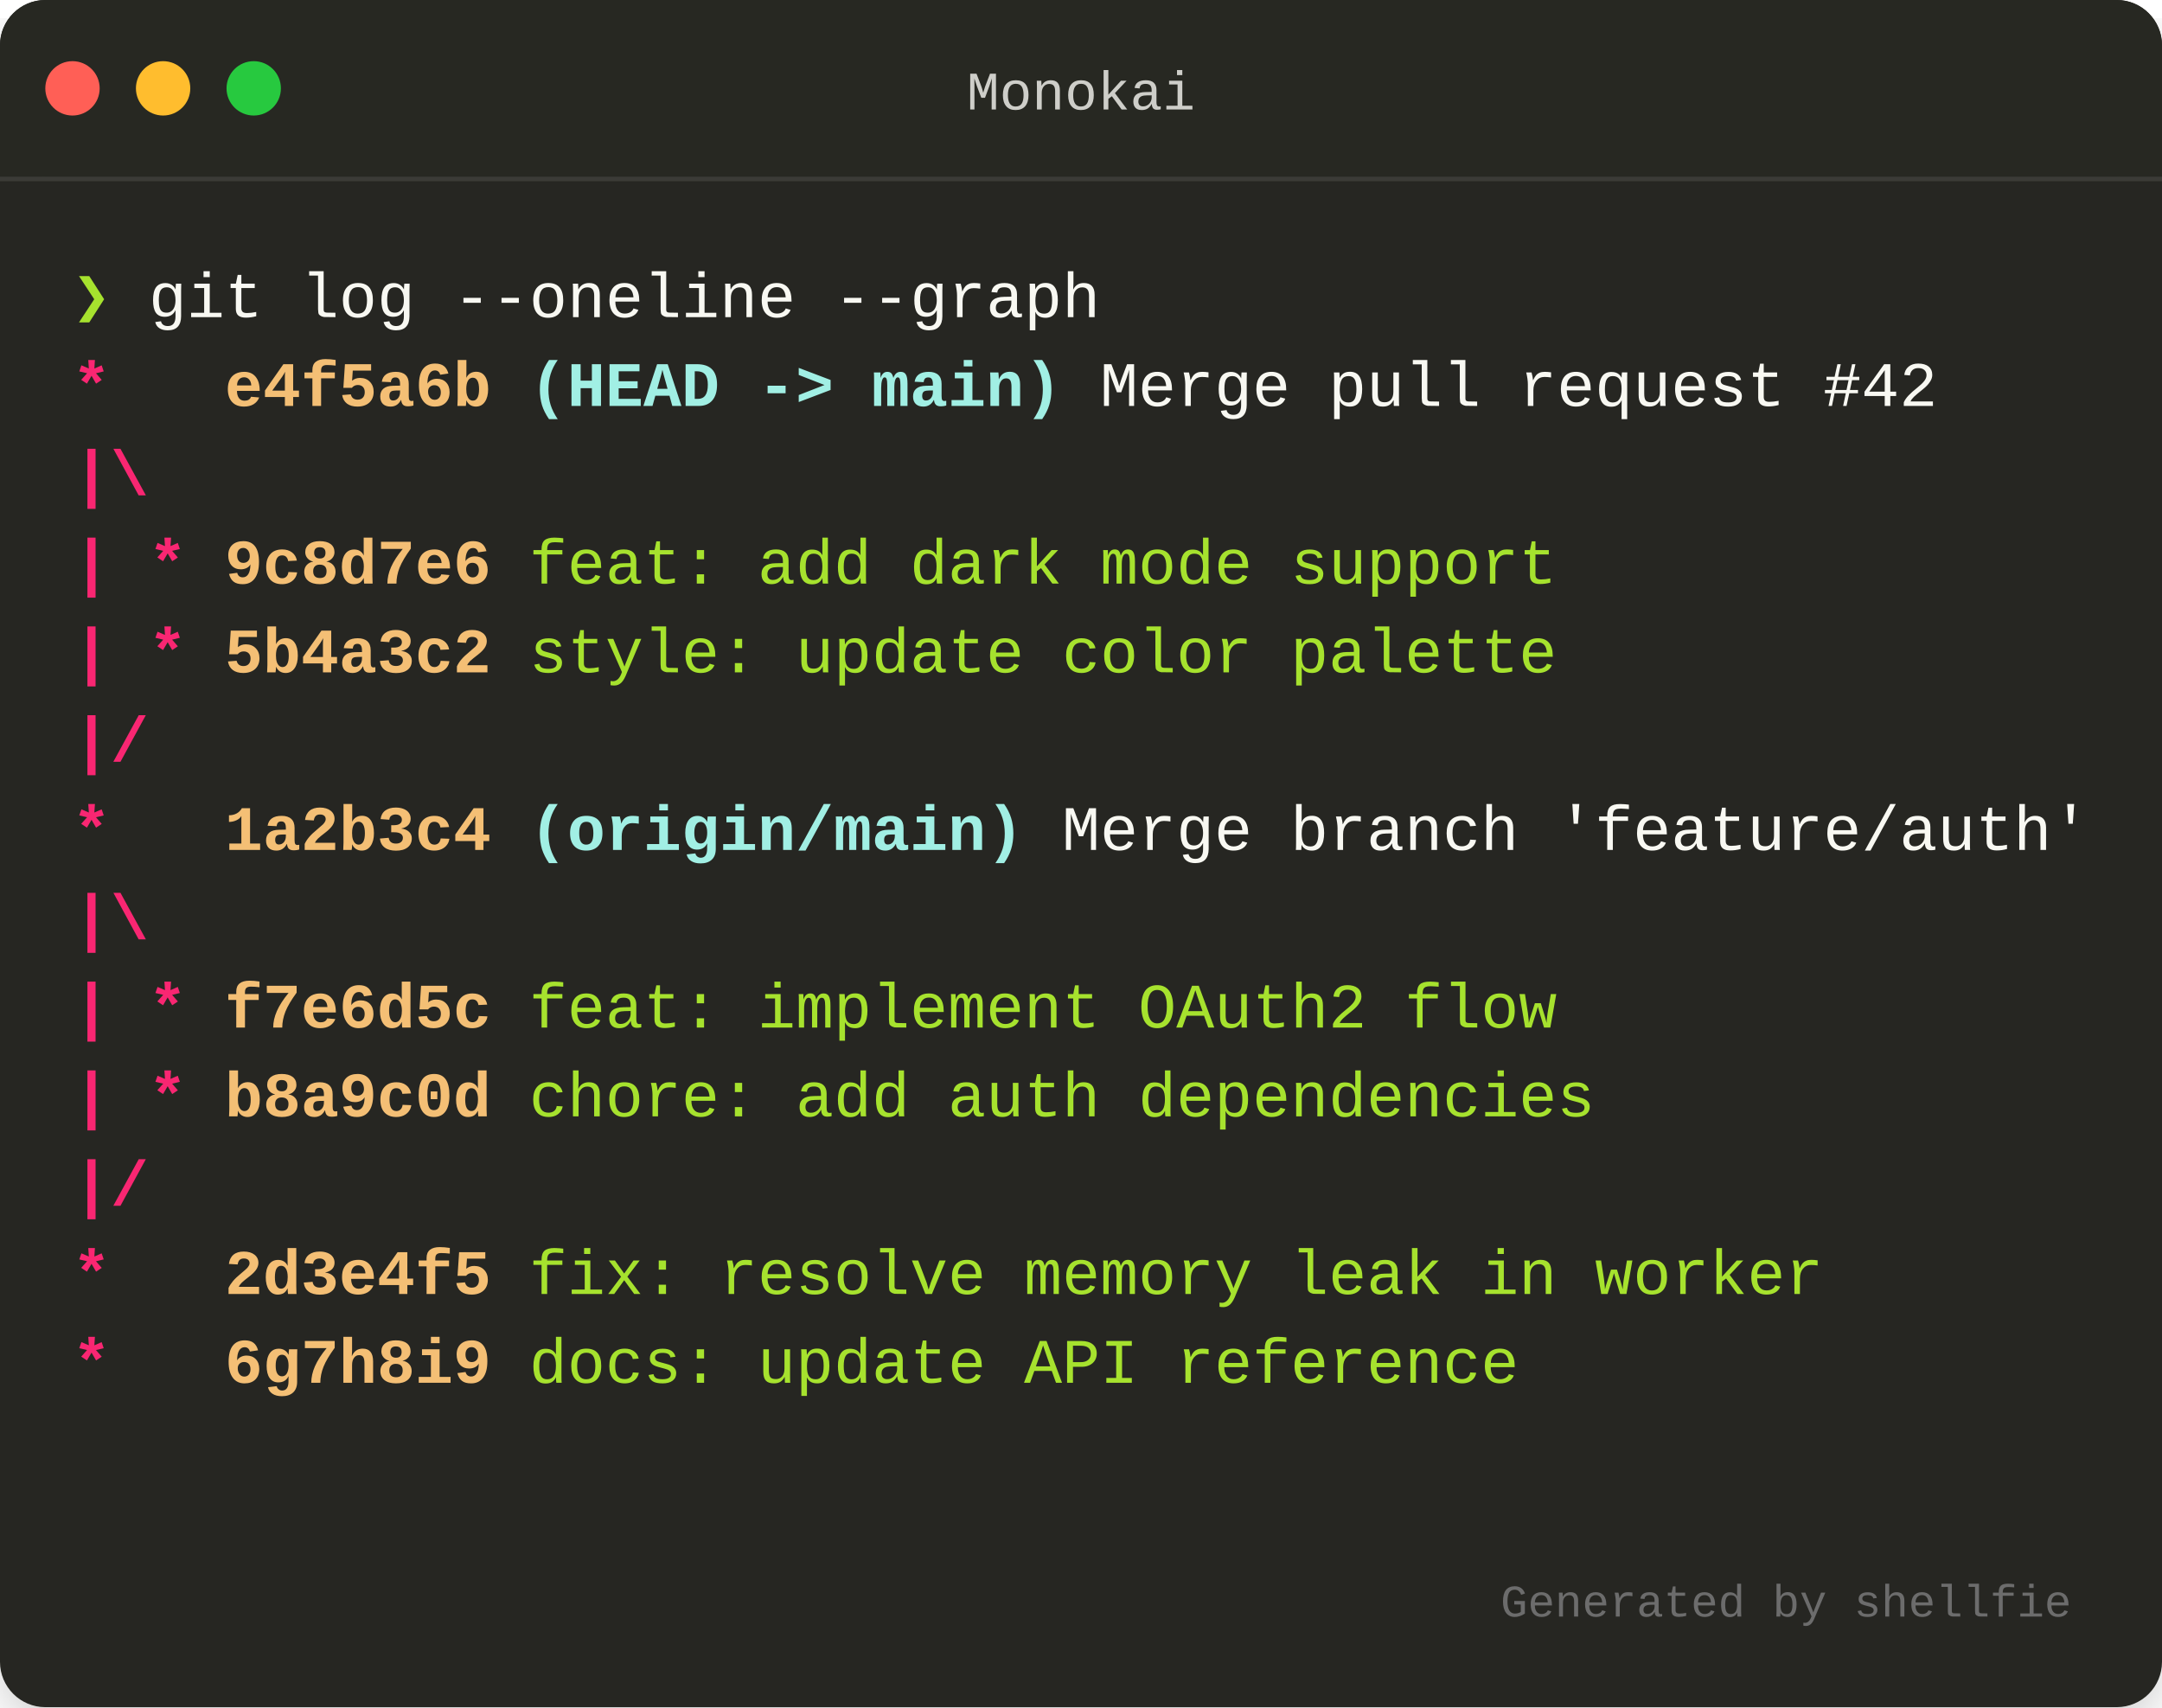
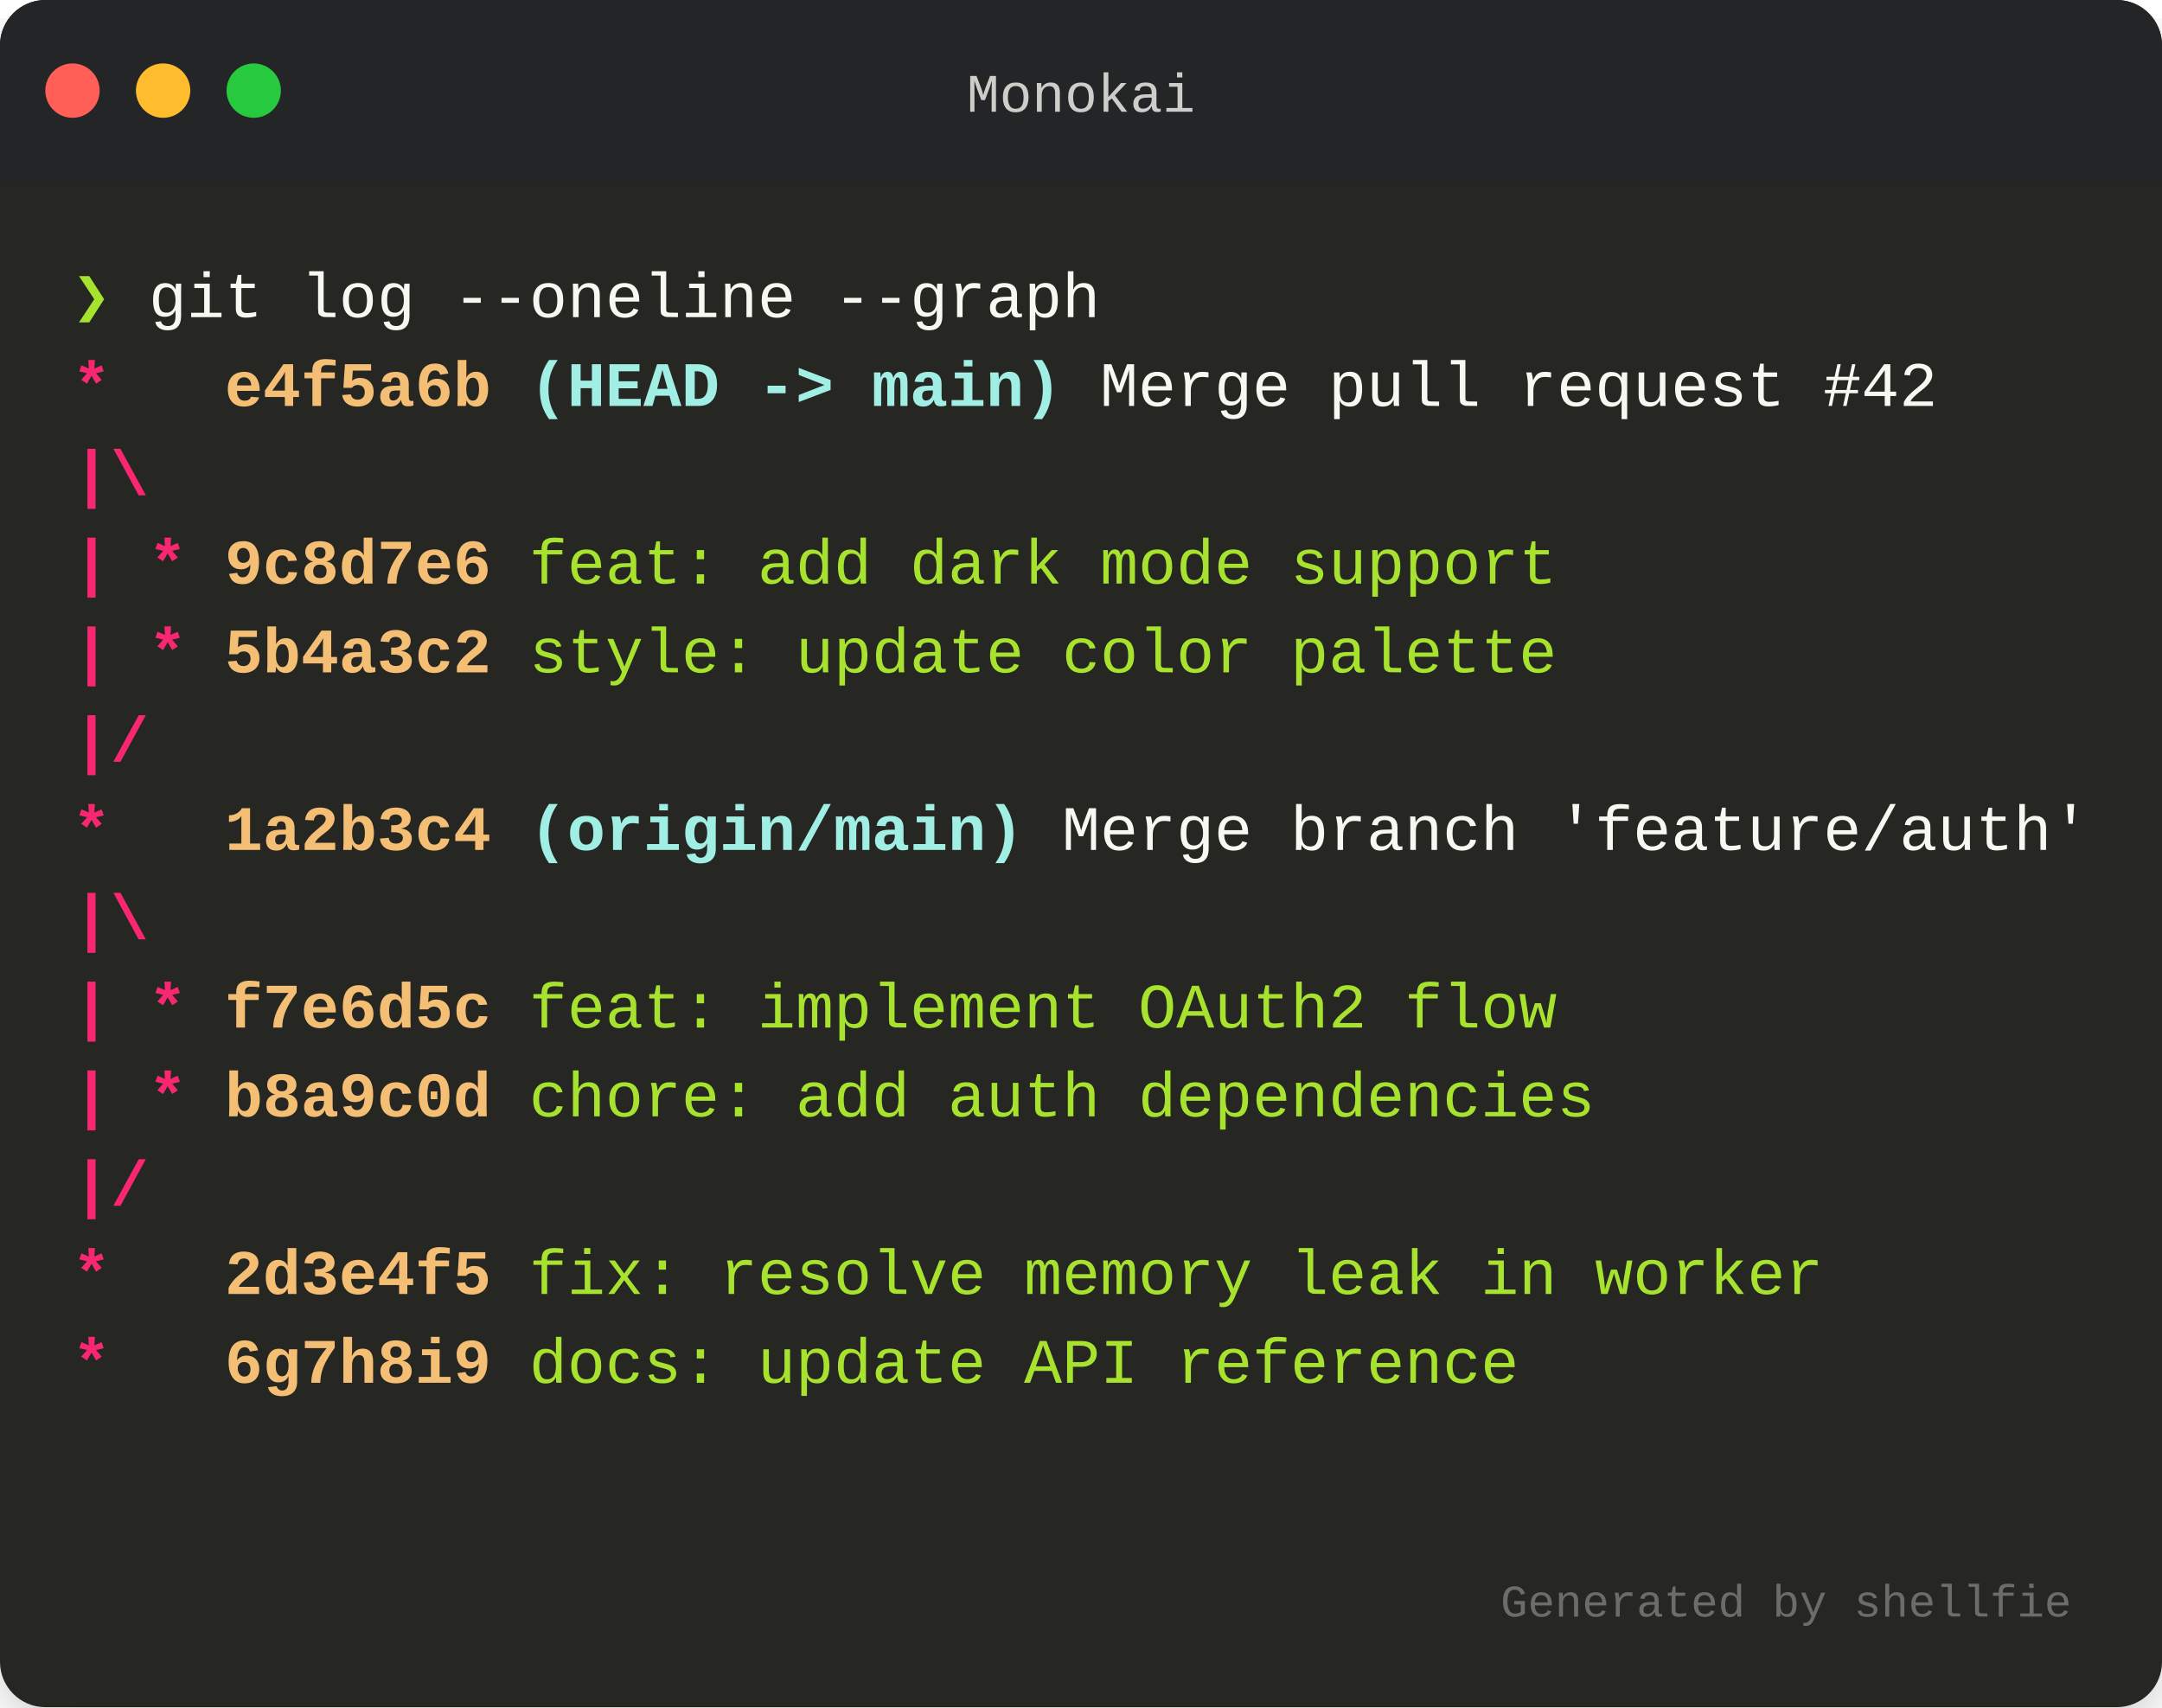
<svg xmlns="http://www.w3.org/2000/svg" viewBox="0 0 477.2 376.8" width="477.2" height="376.8">
  <defs>
    <filter id="shadow" x="-10%" y="-10%" width="120%" height="120%">
      <feDropShadow dx="0" dy="4" stdDeviation="8" flood-opacity="0.3" />
    </filter>
  </defs>
  <rect x="0" y="0" width="477.2" height="376.8" fill="#272822" rx="10" ry="10" filter="url(#shadow)" />
  <g class="title-bar">
-     <rect x="0" y="0" width="477.2" height="39" fill="#272822" rx="10" ry="10" />
-     <rect x="0" y="29" width="477.2" height="10" fill="#272822" />
-     <line x1="0" y1="39.5" x2="477.2" y2="39.5" stroke="#f8f8f21a" stroke-width="1" />
-     <circle cx="16" cy="19.5" r="6" fill="#ff5f56" />
-     <circle cx="36" cy="19.5" r="6" fill="#ffbd2e" />
-     <circle cx="56" cy="19.5" r="6" fill="#27c93f" />
-     <text x="238.6" y="24.167" fill="#f8f8f2" font-family="'SF Mono', 'Monaco', 'Menlo', 'Ubuntu Mono', 'Consolas', 'Courier New', monospace" font-size="12" text-anchor="middle" opacity="0.8">Monokai</text>
+     <rect x="0" y="0" width="477.2" height="40" fill="#242526" rx="10" ry="10" />
+     <rect x="0" y="30" width="477.2" height="10" fill="#242526" />
+     <circle cx="16" cy="20" r="6" fill="#ff5f56" />
+     <circle cx="36" cy="20" r="6" fill="#ffbd2e" />
+     <circle cx="56" cy="20" r="6" fill="#27c93f" />
+     <text x="238.6" y="24.667" fill="#f8f8f2" font-family="'SF Mono', 'Monaco', 'Menlo', 'Ubuntu Mono', 'Consolas', 'Courier New', monospace" font-size="12" text-anchor="middle" opacity="0.8">Monokai</text>
  </g>
  <g class="text">
    <text y="70" font-family="'SF Mono', 'Monaco', 'Menlo', 'Ubuntu Mono', 'Consolas', 'Courier New', monospace" font-size="14" xml:space="preserve">
      <tspan x="16" fill="#a6e22e" font-weight="bold">❯</tspan>
      <tspan x="24.4" fill="#f8f8f2"> git log --oneline --graph</tspan>
    </text>
    <text y="89.6" font-family="'SF Mono', 'Monaco', 'Menlo', 'Ubuntu Mono', 'Consolas', 'Courier New', monospace" font-size="14" xml:space="preserve">
      <tspan x="16" fill="#f92672" font-weight="bold">*</tspan>
      <tspan x="24.4" fill="#f8f8f2">   </tspan>
      <tspan x="49.6" fill="#f4bf75" font-weight="bold">e4f5a6b</tspan>
      <tspan x="108.4" fill="#f8f8f2"> </tspan>
      <tspan x="116.8" fill="#a1efe4" font-weight="bold">(HEAD -&gt; main)</tspan>
      <tspan x="234.4" fill="#f8f8f2"> Merge pull request #42</tspan>
    </text>
    <text y="109.2" font-family="'SF Mono', 'Monaco', 'Menlo', 'Ubuntu Mono', 'Consolas', 'Courier New', monospace" font-size="14" xml:space="preserve">
      <tspan x="16" fill="#f92672" font-weight="bold">|\</tspan>
    </text>
    <text y="128.8" font-family="'SF Mono', 'Monaco', 'Menlo', 'Ubuntu Mono', 'Consolas', 'Courier New', monospace" font-size="14" xml:space="preserve">
      <tspan x="16" fill="#f92672" font-weight="bold">| *</tspan>
      <tspan x="41.2" fill="#f8f8f2"> </tspan>
      <tspan x="49.6" fill="#f4bf75" font-weight="bold">9c8d7e6</tspan>
      <tspan x="108.4" fill="#f8f8f2"> </tspan>
      <tspan x="116.8" fill="#a6e22e">feat: add dark mode support</tspan>
    </text>
    <text y="148.4" font-family="'SF Mono', 'Monaco', 'Menlo', 'Ubuntu Mono', 'Consolas', 'Courier New', monospace" font-size="14" xml:space="preserve">
      <tspan x="16" fill="#f92672" font-weight="bold">| *</tspan>
      <tspan x="41.2" fill="#f8f8f2"> </tspan>
      <tspan x="49.6" fill="#f4bf75" font-weight="bold">5b4a3c2</tspan>
      <tspan x="108.4" fill="#f8f8f2"> </tspan>
      <tspan x="116.8" fill="#a6e22e">style: update color palette</tspan>
    </text>
    <text y="168" font-family="'SF Mono', 'Monaco', 'Menlo', 'Ubuntu Mono', 'Consolas', 'Courier New', monospace" font-size="14" xml:space="preserve">
      <tspan x="16" fill="#f92672" font-weight="bold">|/</tspan>
    </text>
    <text y="187.6" font-family="'SF Mono', 'Monaco', 'Menlo', 'Ubuntu Mono', 'Consolas', 'Courier New', monospace" font-size="14" xml:space="preserve">
      <tspan x="16" fill="#f92672" font-weight="bold">*</tspan>
      <tspan x="24.4" fill="#f8f8f2">   </tspan>
      <tspan x="49.6" fill="#f4bf75" font-weight="bold">1a2b3c4</tspan>
      <tspan x="108.4" fill="#f8f8f2"> </tspan>
      <tspan x="116.8" fill="#a1efe4" font-weight="bold">(origin/main)</tspan>
      <tspan x="226" fill="#f8f8f2"> Merge branch 'feature/auth'</tspan>
    </text>
    <text y="207.2" font-family="'SF Mono', 'Monaco', 'Menlo', 'Ubuntu Mono', 'Consolas', 'Courier New', monospace" font-size="14" xml:space="preserve">
      <tspan x="16" fill="#f92672" font-weight="bold">|\</tspan>
    </text>
    <text y="226.8" font-family="'SF Mono', 'Monaco', 'Menlo', 'Ubuntu Mono', 'Consolas', 'Courier New', monospace" font-size="14" xml:space="preserve">
      <tspan x="16" fill="#f92672" font-weight="bold">| *</tspan>
      <tspan x="41.2" fill="#f8f8f2"> </tspan>
      <tspan x="49.6" fill="#f4bf75" font-weight="bold">f7e6d5c</tspan>
      <tspan x="108.4" fill="#f8f8f2"> </tspan>
      <tspan x="116.8" fill="#a6e22e">feat: implement OAuth2 flow</tspan>
    </text>
    <text y="246.4" font-family="'SF Mono', 'Monaco', 'Menlo', 'Ubuntu Mono', 'Consolas', 'Courier New', monospace" font-size="14" xml:space="preserve">
      <tspan x="16" fill="#f92672" font-weight="bold">| *</tspan>
      <tspan x="41.2" fill="#f8f8f2"> </tspan>
      <tspan x="49.6" fill="#f4bf75" font-weight="bold">b8a9c0d</tspan>
      <tspan x="108.4" fill="#f8f8f2"> </tspan>
      <tspan x="116.8" fill="#a6e22e">chore: add auth dependencies</tspan>
    </text>
    <text y="266" font-family="'SF Mono', 'Monaco', 'Menlo', 'Ubuntu Mono', 'Consolas', 'Courier New', monospace" font-size="14" xml:space="preserve">
      <tspan x="16" fill="#f92672" font-weight="bold">|/</tspan>
    </text>
    <text y="285.6" font-family="'SF Mono', 'Monaco', 'Menlo', 'Ubuntu Mono', 'Consolas', 'Courier New', monospace" font-size="14" xml:space="preserve">
      <tspan x="16" fill="#f92672" font-weight="bold">*</tspan>
      <tspan x="24.4" fill="#f8f8f2">   </tspan>
      <tspan x="49.6" fill="#f4bf75" font-weight="bold">2d3e4f5</tspan>
      <tspan x="108.4" fill="#f8f8f2"> </tspan>
      <tspan x="116.8" fill="#a6e22e">fix: resolve memory leak in worker</tspan>
    </text>
    <text y="305.2" font-family="'SF Mono', 'Monaco', 'Menlo', 'Ubuntu Mono', 'Consolas', 'Courier New', monospace" font-size="14" xml:space="preserve">
      <tspan x="16" fill="#f92672" font-weight="bold">*</tspan>
      <tspan x="24.4" fill="#f8f8f2">   </tspan>
      <tspan x="49.6" fill="#f4bf75" font-weight="bold">6g7h8i9</tspan>
      <tspan x="108.4" fill="#f8f8f2"> </tspan>
      <tspan x="116.8" fill="#a6e22e">docs: update API reference</tspan>
    </text>
  </g>
  <text y="356.8" font-family="'SF Mono', 'Monaco', 'Menlo', 'Ubuntu Mono', 'Consolas', 'Courier New', monospace" font-size="10" xml:space="preserve">
    <tspan x="331.2" fill="#6c6c6c">Generated by shellfie</tspan>
  </text>
</svg>
